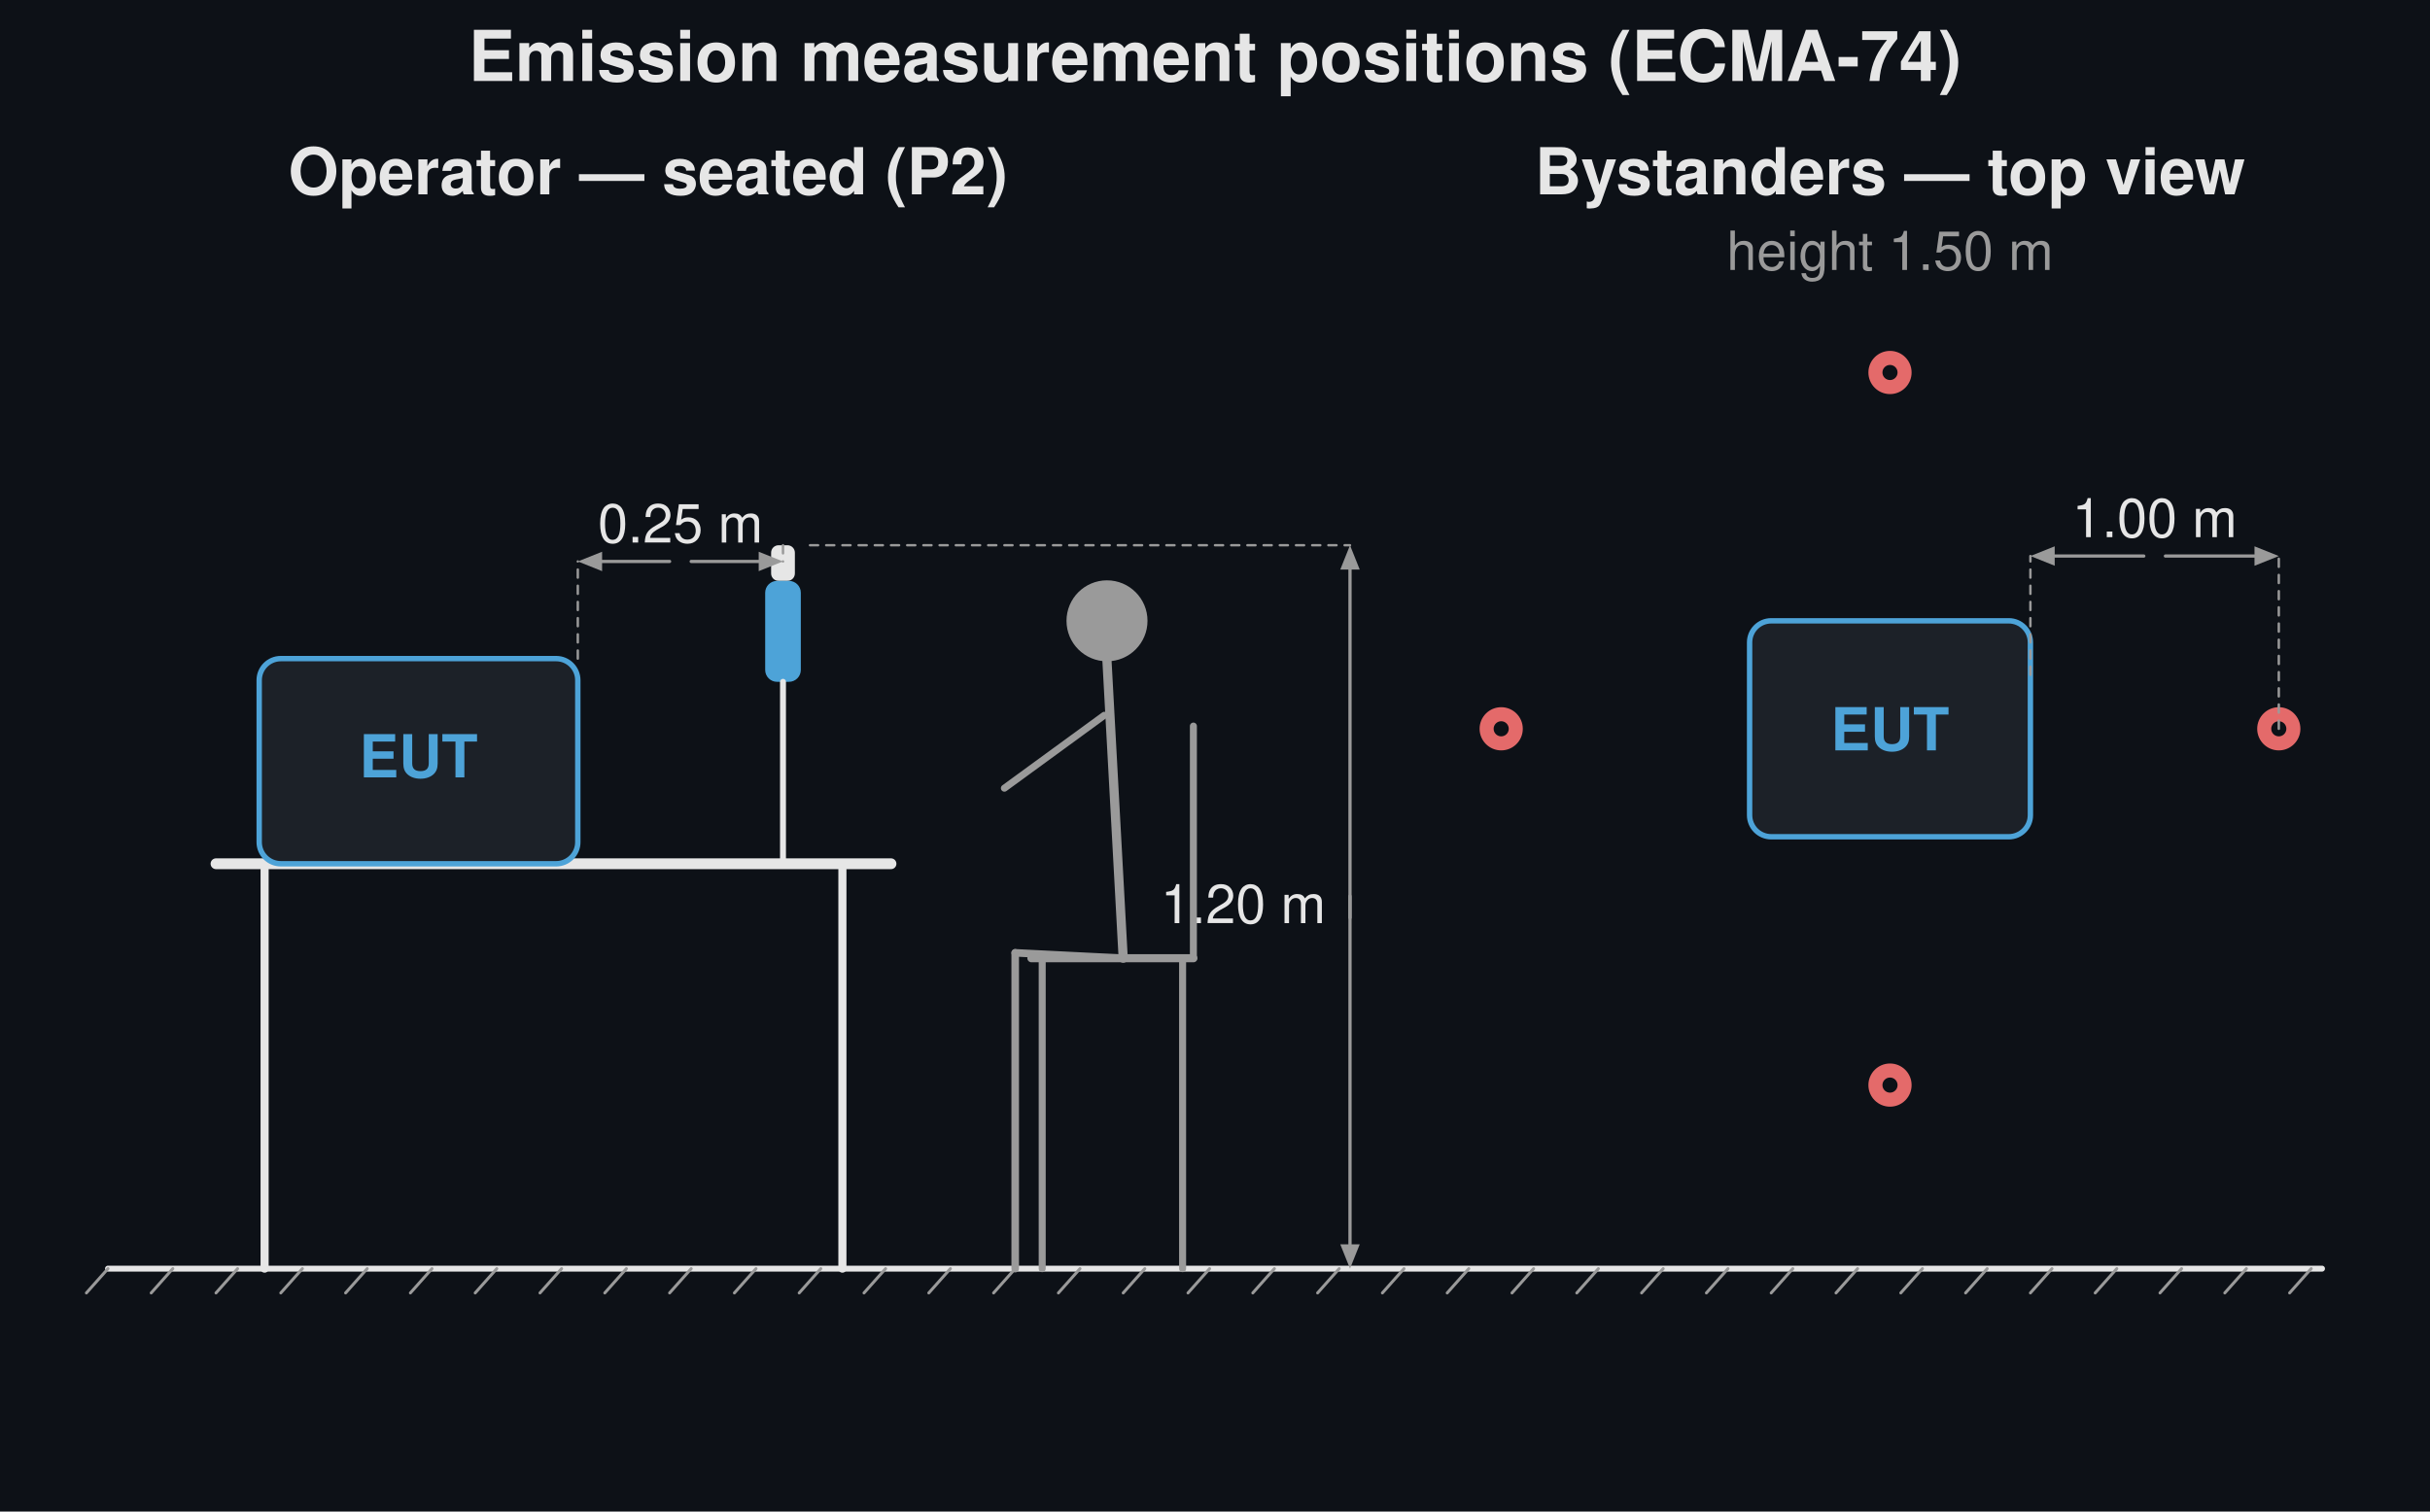
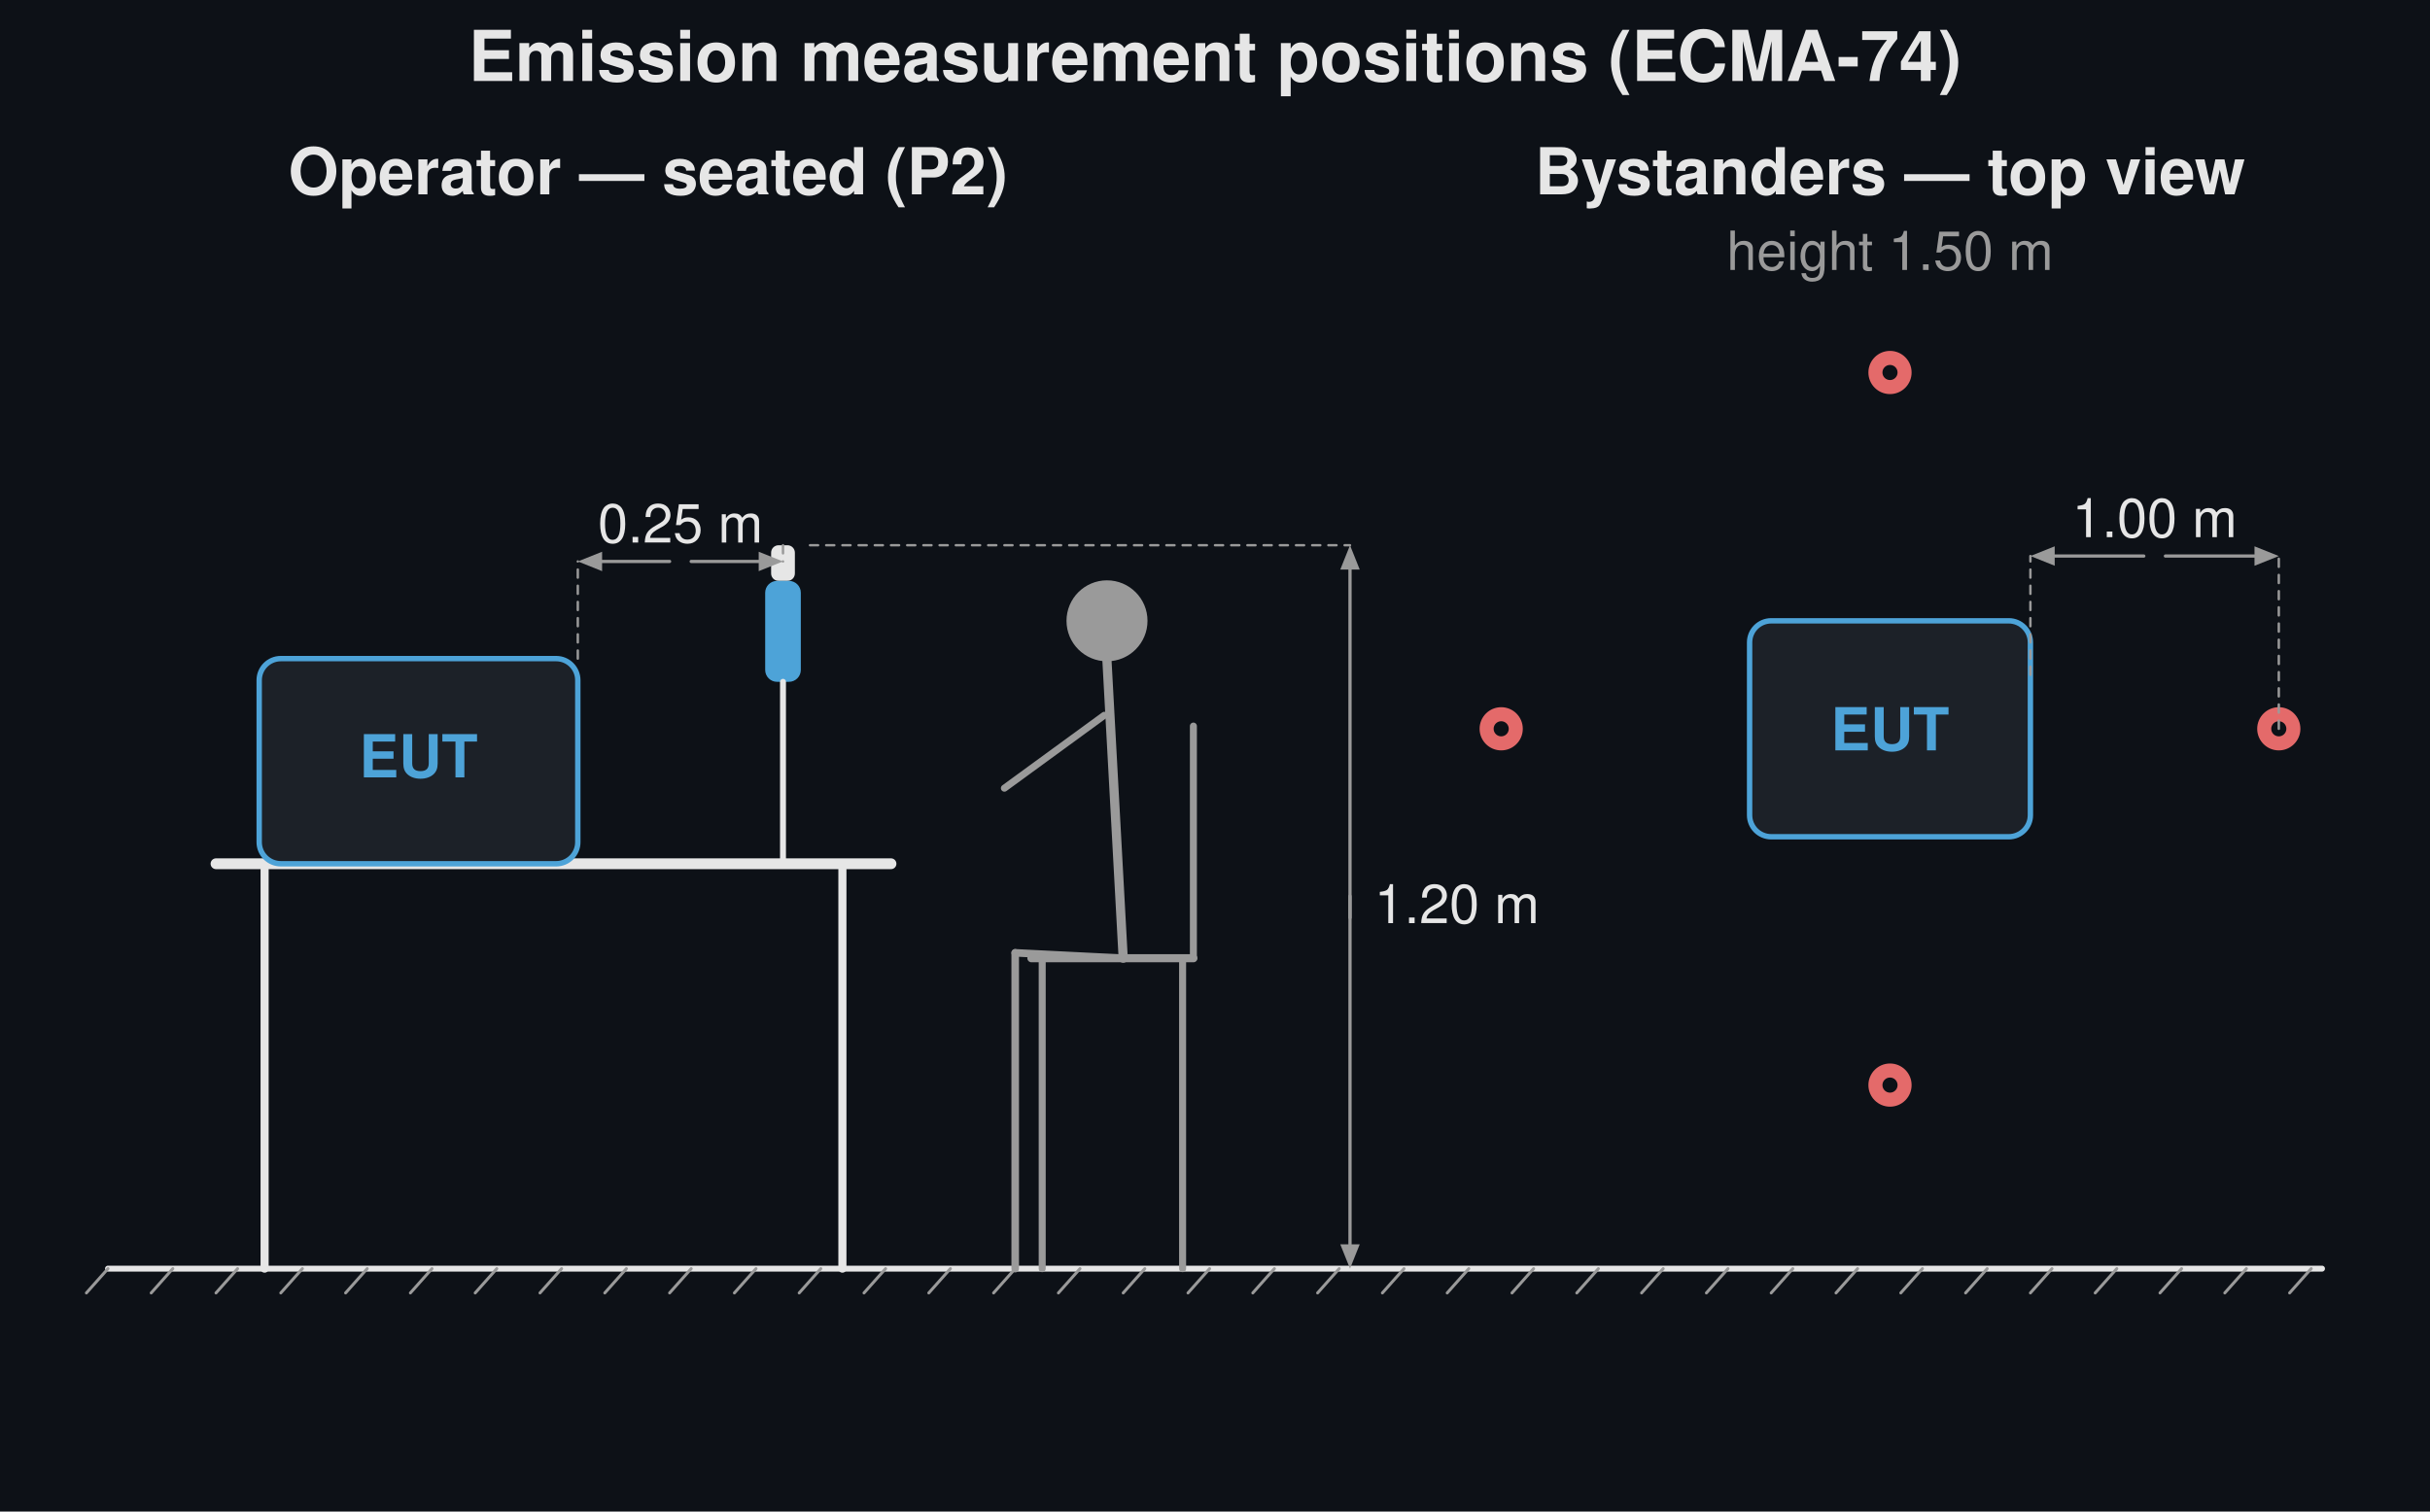
<svg xmlns="http://www.w3.org/2000/svg" width="900" height="560" viewBox="0 0 900 560">
  <rect width="900" height="560" fill="#0d1117" />
  <text x="450.0" y="30" font-family="Segoe UI, Helvetica, Arial, sans-serif" font-size="26" font-weight="600" fill="#e6e6e6" text-anchor="middle">Emission measurement positions (ECMA-74)</text>
  <line x1="40" y1="470.0" x2="860" y2="470.0" stroke="#e6e6e6" stroke-width="2.2" stroke-linecap="round" />
  <line x1="40" y1="470.0" x2="32" y2="479.0" stroke="#9a9a9a" stroke-width="1.1" stroke-linecap="round" />
  <line x1="64" y1="470.0" x2="56" y2="479.0" stroke="#9a9a9a" stroke-width="1.1" stroke-linecap="round" />
  <line x1="88" y1="470.0" x2="80" y2="479.0" stroke="#9a9a9a" stroke-width="1.1" stroke-linecap="round" />
  <line x1="112" y1="470.0" x2="104" y2="479.0" stroke="#9a9a9a" stroke-width="1.1" stroke-linecap="round" />
  <line x1="136" y1="470.0" x2="128" y2="479.0" stroke="#9a9a9a" stroke-width="1.1" stroke-linecap="round" />
  <line x1="160" y1="470.0" x2="152" y2="479.0" stroke="#9a9a9a" stroke-width="1.1" stroke-linecap="round" />
  <line x1="184" y1="470.0" x2="176" y2="479.0" stroke="#9a9a9a" stroke-width="1.1" stroke-linecap="round" />
  <line x1="208" y1="470.0" x2="200" y2="479.0" stroke="#9a9a9a" stroke-width="1.1" stroke-linecap="round" />
  <line x1="232" y1="470.0" x2="224" y2="479.0" stroke="#9a9a9a" stroke-width="1.1" stroke-linecap="round" />
  <line x1="256" y1="470.0" x2="248" y2="479.0" stroke="#9a9a9a" stroke-width="1.1" stroke-linecap="round" />
  <line x1="280" y1="470.0" x2="272" y2="479.0" stroke="#9a9a9a" stroke-width="1.1" stroke-linecap="round" />
  <line x1="304" y1="470.0" x2="296" y2="479.0" stroke="#9a9a9a" stroke-width="1.1" stroke-linecap="round" />
  <line x1="328" y1="470.0" x2="320" y2="479.0" stroke="#9a9a9a" stroke-width="1.1" stroke-linecap="round" />
  <line x1="352" y1="470.0" x2="344" y2="479.0" stroke="#9a9a9a" stroke-width="1.1" stroke-linecap="round" />
  <line x1="376" y1="470.0" x2="368" y2="479.0" stroke="#9a9a9a" stroke-width="1.1" stroke-linecap="round" />
  <line x1="400" y1="470.0" x2="392" y2="479.0" stroke="#9a9a9a" stroke-width="1.1" stroke-linecap="round" />
  <line x1="424" y1="470.0" x2="416" y2="479.0" stroke="#9a9a9a" stroke-width="1.1" stroke-linecap="round" />
  <line x1="448" y1="470.0" x2="440" y2="479.0" stroke="#9a9a9a" stroke-width="1.1" stroke-linecap="round" />
  <line x1="472" y1="470.0" x2="464" y2="479.0" stroke="#9a9a9a" stroke-width="1.1" stroke-linecap="round" />
  <line x1="496" y1="470.0" x2="488" y2="479.0" stroke="#9a9a9a" stroke-width="1.1" stroke-linecap="round" />
  <line x1="520" y1="470.0" x2="512" y2="479.0" stroke="#9a9a9a" stroke-width="1.1" stroke-linecap="round" />
  <line x1="544" y1="470.0" x2="536" y2="479.0" stroke="#9a9a9a" stroke-width="1.1" stroke-linecap="round" />
  <line x1="568" y1="470.0" x2="560" y2="479.0" stroke="#9a9a9a" stroke-width="1.1" stroke-linecap="round" />
  <line x1="592" y1="470.0" x2="584" y2="479.0" stroke="#9a9a9a" stroke-width="1.1" stroke-linecap="round" />
  <line x1="616" y1="470.0" x2="608" y2="479.0" stroke="#9a9a9a" stroke-width="1.1" stroke-linecap="round" />
  <line x1="640" y1="470.0" x2="632" y2="479.0" stroke="#9a9a9a" stroke-width="1.1" stroke-linecap="round" />
  <line x1="664" y1="470.0" x2="656" y2="479.0" stroke="#9a9a9a" stroke-width="1.1" stroke-linecap="round" />
  <line x1="688" y1="470.0" x2="680" y2="479.0" stroke="#9a9a9a" stroke-width="1.1" stroke-linecap="round" />
  <line x1="712" y1="470.0" x2="704" y2="479.0" stroke="#9a9a9a" stroke-width="1.1" stroke-linecap="round" />
  <line x1="736" y1="470.0" x2="728" y2="479.0" stroke="#9a9a9a" stroke-width="1.1" stroke-linecap="round" />
  <line x1="760" y1="470.0" x2="752" y2="479.0" stroke="#9a9a9a" stroke-width="1.1" stroke-linecap="round" />
  <line x1="784" y1="470.0" x2="776" y2="479.0" stroke="#9a9a9a" stroke-width="1.1" stroke-linecap="round" />
  <line x1="808" y1="470.0" x2="800" y2="479.0" stroke="#9a9a9a" stroke-width="1.1" stroke-linecap="round" />
  <line x1="832" y1="470.0" x2="824" y2="479.0" stroke="#9a9a9a" stroke-width="1.1" stroke-linecap="round" />
  <line x1="856" y1="470.0" x2="848" y2="479.0" stroke="#9a9a9a" stroke-width="1.1" stroke-linecap="round" />
  <text x="240" y="72" font-family="Segoe UI, Helvetica, Arial, sans-serif" font-size="24" fill="#e6e6e6" text-anchor="middle" font-weight="600">Operator — seated (P2)</text>
  <line x1="98.0" y1="470.0" x2="98.0" y2="320.0" stroke="#e6e6e6" stroke-width="3" stroke-linecap="round" />
  <line x1="312.0" y1="470.0" x2="312.0" y2="320.0" stroke="#e6e6e6" stroke-width="3" stroke-linecap="round" />
  <line x1="80.0" y1="320.0" x2="330.0" y2="320.0" stroke="#e6e6e6" stroke-width="4" stroke-linecap="round" />
  <rect x="96.0" y="244.0" width="118" height="76" rx="8" fill="#1c2128" stroke="#4da3d8" stroke-width="2" />
  <text x="155.0" y="288.0" font-family="Segoe UI, Helvetica, Arial, sans-serif" font-size="22" fill="#4da3d8" text-anchor="middle" font-weight="600">EUT</text>
  <rect x="285.6" y="202.0" width="8.8" height="13.2" rx="2.75" fill="#e6e6e6" stroke="none" stroke-width="1.5" />
  <rect x="283.4" y="215.2" width="13.2" height="37.4" rx="4.4" fill="#4da3d8" stroke="none" stroke-width="1.5" />
  <line x1="290.0" y1="252.6" x2="290.0" y2="320.0" stroke="#e6e6e6" stroke-width="2.2" stroke-linecap="round" />
  <line x1="272.4" y1="320.0" x2="307.6" y2="320.0" stroke="#e6e6e6" stroke-width="2.2" stroke-linecap="round" />
  <line x1="272.0" y1="320.0" x2="308.0" y2="320.0" stroke="#e6e6e6" stroke-width="2.2" stroke-linecap="round" />
  <line x1="214.0" y1="244.0" x2="214.0" y2="208.0" stroke="#9a9a9a" stroke-width="0.9" stroke-dasharray="3,3" stroke-linecap="round" />
  <line x1="290.0" y1="202.0" x2="290.0" y2="208.0" stroke="#9a9a9a" stroke-width="0.9" stroke-dasharray="3,3" stroke-linecap="round" />
  <line x1="248.0" y1="208.0" x2="223.0" y2="208.0" stroke="#9a9a9a" stroke-width="1.2" stroke-linecap="round" />
  <path d="M 214.0 208.0 L 223.0 204.4 L 223.0 211.6 Z" fill="#9a9a9a" stroke="none" stroke-width="1.5" stroke-linejoin="round" />
  <line x1="256.0" y1="208.0" x2="281.0" y2="208.0" stroke="#9a9a9a" stroke-width="1.2" stroke-linecap="round" />
  <path d="M 290.0 208.0 L 281.0 211.6 L 281.0 204.4 Z" fill="#9a9a9a" stroke="none" stroke-width="1.5" stroke-linejoin="round" />
  <text x="252.0" y="201.0" font-family="Segoe UI, Helvetica, Arial, sans-serif" font-size="20" fill="#e6e6e6" text-anchor="middle">0.25 m</text>
  <line x1="500.0" y1="332.0" x2="500.0" y2="461.0" stroke="#9a9a9a" stroke-width="1.2" stroke-linecap="round" />
  <path d="M 500.0 470.0 L 496.4 461.0 L 503.6 461.0 Z" fill="#9a9a9a" stroke="none" stroke-width="1.5" stroke-linejoin="round" />
  <line x1="500.0" y1="340.0" x2="500.0" y2="211.0" stroke="#9a9a9a" stroke-width="1.2" stroke-linecap="round" />
  <path d="M 500.0 202.0 L 503.6 211.0 L 496.4 211.0 Z" fill="#9a9a9a" stroke="none" stroke-width="1.5" stroke-linejoin="round" />
-   <text x="491.0" y="342.0" font-family="Segoe UI, Helvetica, Arial, sans-serif" font-size="20" fill="#e6e6e6" text-anchor="end">1.20 m</text>
+   <text x="509.0" y="342.0" font-family="Segoe UI, Helvetica, Arial, sans-serif" font-size="20" fill="#e6e6e6" text-anchor="start">1.20 m</text>
  <line x1="300.0" y1="202.0" x2="500.0" y2="202.0" stroke="#9a9a9a" stroke-width="0.9" stroke-dasharray="3,3" stroke-linecap="round" />
  <line x1="382.0" y1="355.0" x2="442.0" y2="355.0" stroke="#9a9a9a" stroke-width="3" stroke-linecap="round" />
  <line x1="386.0" y1="355.0" x2="386.0" y2="470.0" stroke="#9a9a9a" stroke-width="2.6" stroke-linecap="round" />
  <line x1="438.0" y1="355.0" x2="438.0" y2="470.0" stroke="#9a9a9a" stroke-width="2.6" stroke-linecap="round" />
  <line x1="442.0" y1="355.0" x2="442.0" y2="269.0" stroke="#9a9a9a" stroke-width="2.6" stroke-linecap="round" />
  <circle cx="410.0" cy="230.0" r="15" fill="#9a9a9a" stroke="none" stroke-width="1.5" />
  <line x1="410.0" y1="245.0" x2="416.0" y2="355.0" stroke="#9a9a9a" stroke-width="3.4" stroke-linecap="round" />
  <line x1="416.0" y1="355.0" x2="376.0" y2="353.0" stroke="#9a9a9a" stroke-width="2.8" stroke-linecap="round" />
  <line x1="376.0" y1="353.0" x2="376.0" y2="470.0" stroke="#9a9a9a" stroke-width="2.8" stroke-linecap="round" />
  <line x1="409.0" y1="265.0" x2="372.0" y2="292.0" stroke="#9a9a9a" stroke-width="2.6" stroke-linecap="round" />
  <text x="700.0" y="72" font-family="Segoe UI, Helvetica, Arial, sans-serif" font-size="24" fill="#e6e6e6" text-anchor="middle" font-weight="600">Bystanders — top view</text>
  <text x="700.0" y="100" font-family="Segoe UI, Helvetica, Arial, sans-serif" font-size="20" fill="#9a9a9a" text-anchor="middle">height 1.50 m</text>
  <rect x="648.0" y="230.0" width="104" height="80" rx="8" fill="#1c2128" stroke="#4da3d8" stroke-width="2" />
  <text x="700.0" y="278.0" font-family="Segoe UI, Helvetica, Arial, sans-serif" font-size="22" fill="#4da3d8" text-anchor="middle" font-weight="600">EUT</text>
  <circle cx="700.0" cy="138.0" r="8" fill="#e46a6a" stroke="none" stroke-width="1.5" />
  <circle cx="700.0" cy="138.0" r="2.8" fill="#0d1117" stroke="none" stroke-width="1.5" />
  <circle cx="700.0" cy="402.0" r="8" fill="#e46a6a" stroke="none" stroke-width="1.5" />
  <circle cx="700.0" cy="402.0" r="2.8" fill="#0d1117" stroke="none" stroke-width="1.5" />
  <circle cx="556.0" cy="270.0" r="8" fill="#e46a6a" stroke="none" stroke-width="1.5" />
  <circle cx="556.0" cy="270.0" r="2.8" fill="#0d1117" stroke="none" stroke-width="1.5" />
  <circle cx="844.0" cy="270.0" r="8" fill="#e46a6a" stroke="none" stroke-width="1.5" />
  <circle cx="844.0" cy="270.0" r="2.8" fill="#0d1117" stroke="none" stroke-width="1.5" />
  <line x1="752.0" y1="250.0" x2="752.0" y2="206.0" stroke="#9a9a9a" stroke-width="0.9" stroke-dasharray="3,3" stroke-linecap="round" />
  <line x1="844.0" y1="270.0" x2="844.0" y2="206.0" stroke="#9a9a9a" stroke-width="0.9" stroke-dasharray="3,3" stroke-linecap="round" />
  <line x1="794.0" y1="206.0" x2="761.0" y2="206.0" stroke="#9a9a9a" stroke-width="1.2" stroke-linecap="round" />
  <path d="M 752.0 206.0 L 761.0 202.4 L 761.0 209.6 Z" fill="#9a9a9a" stroke="none" stroke-width="1.5" stroke-linejoin="round" />
  <line x1="802.0" y1="206.0" x2="835.0" y2="206.0" stroke="#9a9a9a" stroke-width="1.2" stroke-linecap="round" />
  <path d="M 844.0 206.0 L 835.0 209.6 L 835.0 202.4 Z" fill="#9a9a9a" stroke="none" stroke-width="1.5" stroke-linejoin="round" />
  <text x="798.0" y="199.0" font-family="Segoe UI, Helvetica, Arial, sans-serif" font-size="20" fill="#e6e6e6" text-anchor="middle">1.00 m</text>
</svg>
